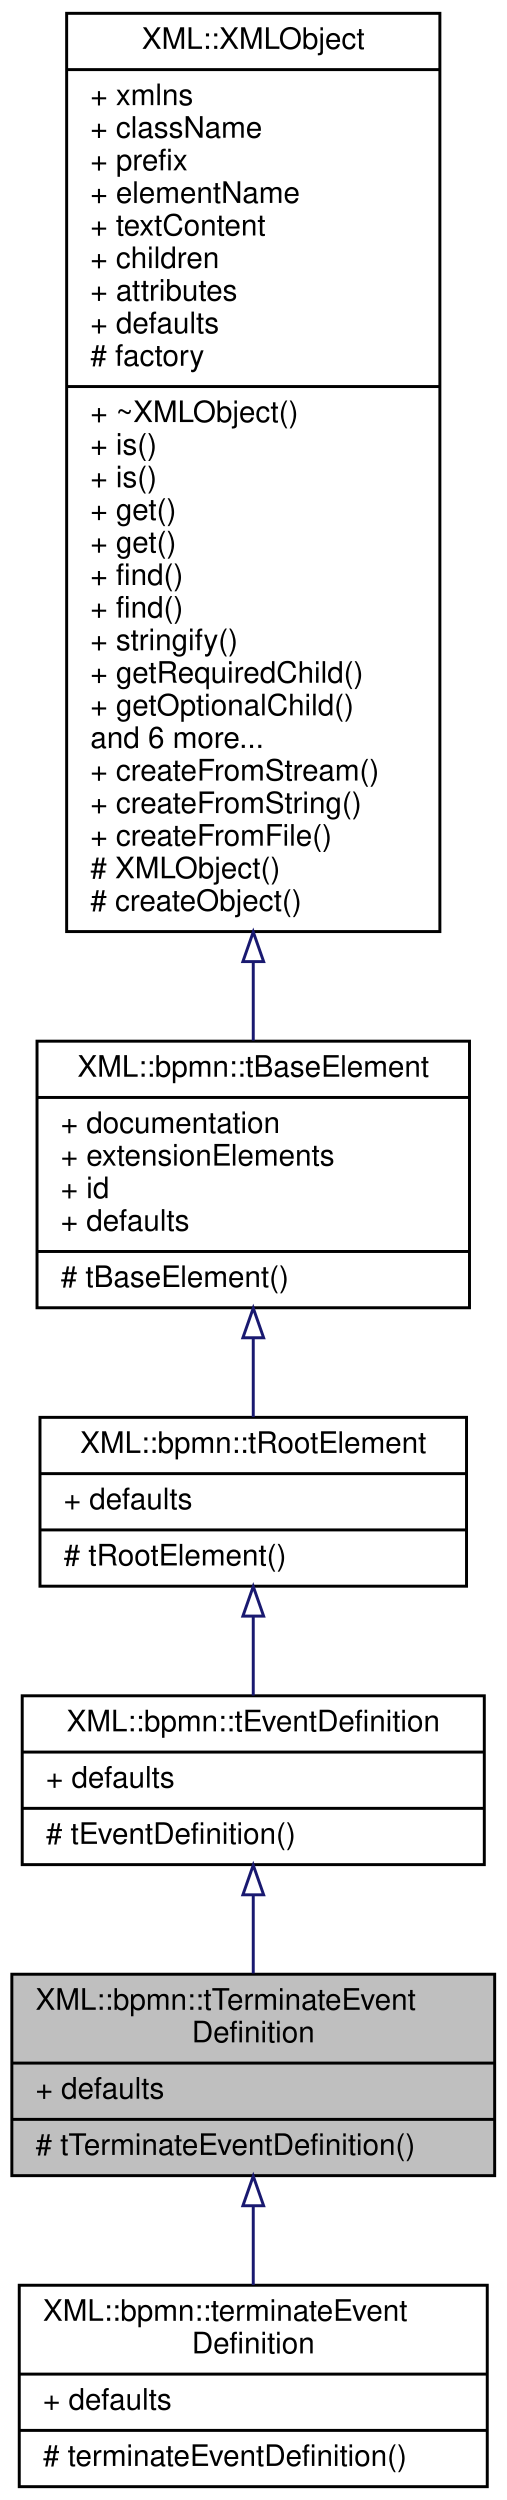
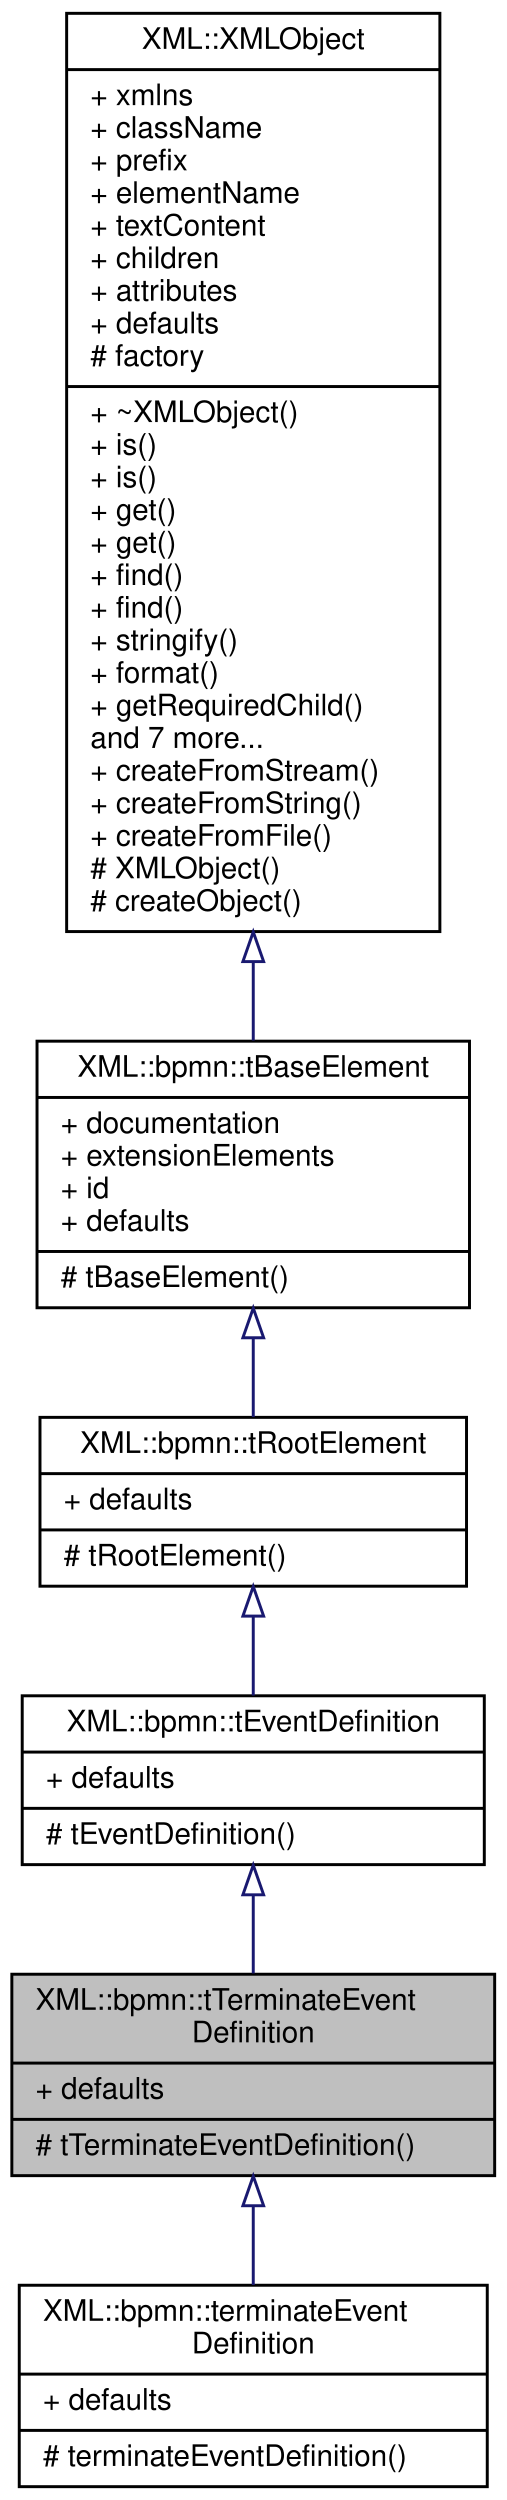
<svg xmlns="http://www.w3.org/2000/svg" xmlns:xlink="http://www.w3.org/1999/xlink" width="171pt" height="844pt" viewBox="0.00 0.00 171.00 844.00">
  <g id="graph0" class="graph" transform="scale(1 1) rotate(0) translate(4 840)">
    <g id="node1" class="node">
      <g id="a_node1">
        <a xlink:title=" ">
          <polygon fill="#bfbfbf" stroke="black" points="0,-105.5 0,-173.5 163,-173.5 163,-105.5 0,-105.5" />
          <text text-anchor="start" x="8" y="-161.5" font-family="Helvetica,sans-Serif" font-size="10.00">XML::bpmn::tTerminateEvent</text>
          <text text-anchor="middle" x="81.5" y="-150.5" font-family="Helvetica,sans-Serif" font-size="10.00">Definition</text>
          <polyline fill="none" stroke="black" points="0,-143.5 163,-143.5 " />
          <text text-anchor="start" x="8" y="-131.5" font-family="Helvetica,sans-Serif" font-size="10.00">+ defaults</text>
          <polyline fill="none" stroke="black" points="0,-124.5 163,-124.5 " />
          <text text-anchor="start" x="8" y="-112.5" font-family="Helvetica,sans-Serif" font-size="10.00"># tTerminateEventDefinition()</text>
        </a>
      </g>
    </g>
    <g id="node6" class="node">
      <g id="a_node6">
        <a xlink:href="classXML_1_1bpmn_1_1terminateEventDefinition.html" target="_top" xlink:title=" ">
          <polygon fill="none" stroke="black" points="2.5,-0.5 2.5,-68.5 160.5,-68.5 160.5,-0.5 2.5,-0.5" />
          <text text-anchor="start" x="10.5" y="-56.5" font-family="Helvetica,sans-Serif" font-size="10.00">XML::bpmn::terminateEvent</text>
          <text text-anchor="middle" x="81.5" y="-45.5" font-family="Helvetica,sans-Serif" font-size="10.00">Definition</text>
          <polyline fill="none" stroke="black" points="2.5,-38.5 160.5,-38.5 " />
          <text text-anchor="start" x="10.5" y="-26.5" font-family="Helvetica,sans-Serif" font-size="10.00">+ defaults</text>
          <polyline fill="none" stroke="black" points="2.5,-19.5 160.5,-19.5 " />
          <text text-anchor="start" x="10.5" y="-7.5" font-family="Helvetica,sans-Serif" font-size="10.00"># terminateEventDefinition()</text>
        </a>
      </g>
    </g>
    <g id="edge5" class="edge">
      <path fill="none" stroke="midnightblue" d="M81.5,-95.14C81.5,-86.26 81.5,-77.04 81.5,-68.59" />
      <polygon fill="none" stroke="midnightblue" points="78,-95.34 81.5,-105.34 85,-95.34 78,-95.34" />
    </g>
    <g id="node2" class="node">
      <g id="a_node2">
        <a xlink:href="classXML_1_1bpmn_1_1tEventDefinition.html" target="_top" xlink:title=" ">
          <polygon fill="none" stroke="black" points="3.5,-210.5 3.5,-267.5 159.5,-267.5 159.5,-210.5 3.5,-210.5" />
          <text text-anchor="middle" x="81.5" y="-255.5" font-family="Helvetica,sans-Serif" font-size="10.00">XML::bpmn::tEventDefinition</text>
          <polyline fill="none" stroke="black" points="3.5,-248.5 159.5,-248.5 " />
          <text text-anchor="start" x="11.5" y="-236.5" font-family="Helvetica,sans-Serif" font-size="10.00">+ defaults</text>
          <polyline fill="none" stroke="black" points="3.5,-229.5 159.5,-229.5 " />
          <text text-anchor="start" x="11.5" y="-217.5" font-family="Helvetica,sans-Serif" font-size="10.00"># tEventDefinition()</text>
        </a>
      </g>
    </g>
    <g id="edge1" class="edge">
      <path fill="none" stroke="midnightblue" d="M81.5,-200.06C81.5,-191.39 81.5,-182.24 81.5,-173.79" />
      <polygon fill="none" stroke="midnightblue" points="78,-200.32 81.5,-210.32 85,-200.32 78,-200.32" />
    </g>
    <g id="node3" class="node">
      <g id="a_node3">
        <a xlink:href="classXML_1_1bpmn_1_1tRootElement.html" target="_top" xlink:title=" ">
          <polygon fill="none" stroke="black" points="9.5,-304.5 9.5,-361.5 153.5,-361.5 153.5,-304.5 9.5,-304.5" />
          <text text-anchor="middle" x="81.5" y="-349.5" font-family="Helvetica,sans-Serif" font-size="10.00">XML::bpmn::tRootElement</text>
          <polyline fill="none" stroke="black" points="9.5,-342.5 153.5,-342.5 " />
          <text text-anchor="start" x="17.5" y="-330.5" font-family="Helvetica,sans-Serif" font-size="10.00">+ defaults</text>
          <polyline fill="none" stroke="black" points="9.5,-323.5 153.5,-323.5 " />
          <text text-anchor="start" x="17.5" y="-311.5" font-family="Helvetica,sans-Serif" font-size="10.00"># tRootElement()</text>
        </a>
      </g>
    </g>
    <g id="edge2" class="edge">
      <path fill="none" stroke="midnightblue" d="M81.5,-294.21C81.5,-285.29 81.5,-275.95 81.5,-267.58" />
      <polygon fill="none" stroke="midnightblue" points="78,-294.4 81.5,-304.4 85,-294.4 78,-294.4" />
    </g>
    <g id="node4" class="node">
      <g id="a_node4">
        <a xlink:href="classXML_1_1bpmn_1_1tBaseElement.html" target="_top" xlink:title=" ">
          <polygon fill="none" stroke="black" points="8.5,-398.5 8.5,-488.5 154.5,-488.5 154.5,-398.5 8.5,-398.5" />
          <text text-anchor="middle" x="81.5" y="-476.5" font-family="Helvetica,sans-Serif" font-size="10.00">XML::bpmn::tBaseElement</text>
          <polyline fill="none" stroke="black" points="8.5,-469.5 154.5,-469.5 " />
          <text text-anchor="start" x="16.5" y="-457.5" font-family="Helvetica,sans-Serif" font-size="10.00">+ documentation</text>
          <text text-anchor="start" x="16.5" y="-446.5" font-family="Helvetica,sans-Serif" font-size="10.00">+ extensionElements</text>
          <text text-anchor="start" x="16.5" y="-435.5" font-family="Helvetica,sans-Serif" font-size="10.00">+ id</text>
          <text text-anchor="start" x="16.5" y="-424.5" font-family="Helvetica,sans-Serif" font-size="10.00">+ defaults</text>
          <polyline fill="none" stroke="black" points="8.5,-417.5 154.5,-417.5 " />
          <text text-anchor="start" x="16.5" y="-405.5" font-family="Helvetica,sans-Serif" font-size="10.00"># tBaseElement()</text>
        </a>
      </g>
    </g>
    <g id="edge3" class="edge">
      <path fill="none" stroke="midnightblue" d="M81.5,-388.35C81.5,-379.07 81.5,-369.79 81.5,-361.59" />
      <polygon fill="none" stroke="midnightblue" points="78,-388.37 81.5,-398.37 85,-388.37 78,-388.37" />
    </g>
    <g id="node5" class="node">
      <g id="a_node5">
        <a xlink:href="classXML_1_1XMLObject.html" target="_top" xlink:title="A class representing a node in an XML-tree.">
          <polygon fill="none" stroke="black" points="18.5,-525.5 18.5,-835.5 144.5,-835.5 144.5,-525.5 18.5,-525.5" />
          <text text-anchor="middle" x="81.5" y="-823.5" font-family="Helvetica,sans-Serif" font-size="10.00">XML::XMLObject</text>
          <polyline fill="none" stroke="black" points="18.5,-816.5 144.5,-816.5 " />
          <text text-anchor="start" x="26.5" y="-804.5" font-family="Helvetica,sans-Serif" font-size="10.00">+ xmlns</text>
          <text text-anchor="start" x="26.5" y="-793.5" font-family="Helvetica,sans-Serif" font-size="10.00">+ className</text>
          <text text-anchor="start" x="26.5" y="-782.5" font-family="Helvetica,sans-Serif" font-size="10.00">+ prefix</text>
          <text text-anchor="start" x="26.5" y="-771.5" font-family="Helvetica,sans-Serif" font-size="10.00">+ elementName</text>
          <text text-anchor="start" x="26.5" y="-760.5" font-family="Helvetica,sans-Serif" font-size="10.00">+ textContent</text>
          <text text-anchor="start" x="26.5" y="-749.5" font-family="Helvetica,sans-Serif" font-size="10.00">+ children</text>
          <text text-anchor="start" x="26.5" y="-738.5" font-family="Helvetica,sans-Serif" font-size="10.00">+ attributes</text>
          <text text-anchor="start" x="26.5" y="-727.5" font-family="Helvetica,sans-Serif" font-size="10.00">+ defaults</text>
          <text text-anchor="start" x="26.5" y="-716.5" font-family="Helvetica,sans-Serif" font-size="10.00"># factory</text>
          <polyline fill="none" stroke="black" points="18.5,-709.5 144.5,-709.5 " />
          <text text-anchor="start" x="26.5" y="-697.5" font-family="Helvetica,sans-Serif" font-size="10.00">+ ~XMLObject()</text>
          <text text-anchor="start" x="26.5" y="-686.5" font-family="Helvetica,sans-Serif" font-size="10.00">+ is()</text>
          <text text-anchor="start" x="26.5" y="-675.5" font-family="Helvetica,sans-Serif" font-size="10.00">+ is()</text>
          <text text-anchor="start" x="26.5" y="-664.5" font-family="Helvetica,sans-Serif" font-size="10.00">+ get()</text>
          <text text-anchor="start" x="26.5" y="-653.5" font-family="Helvetica,sans-Serif" font-size="10.00">+ get()</text>
          <text text-anchor="start" x="26.5" y="-642.5" font-family="Helvetica,sans-Serif" font-size="10.00">+ find()</text>
          <text text-anchor="start" x="26.5" y="-631.5" font-family="Helvetica,sans-Serif" font-size="10.00">+ find()</text>
          <text text-anchor="start" x="26.5" y="-620.5" font-family="Helvetica,sans-Serif" font-size="10.00">+ stringify()</text>
-           <text text-anchor="start" x="26.5" y="-609.5" font-family="Helvetica,sans-Serif" font-size="10.00">+ getRequiredChild()</text>
-           <text text-anchor="start" x="26.5" y="-598.5" font-family="Helvetica,sans-Serif" font-size="10.00">+ getOptionalChild()</text>
-           <text text-anchor="start" x="26.5" y="-587.5" font-family="Helvetica,sans-Serif" font-size="10.00">and 6 more...</text>
+           <text text-anchor="start" x="26.5" y="-609.5" font-family="Helvetica,sans-Serif" font-size="10.00">+ format()</text>
+           <text text-anchor="start" x="26.5" y="-598.5" font-family="Helvetica,sans-Serif" font-size="10.00">+ getRequiredChild()</text>
+           <text text-anchor="start" x="26.5" y="-587.5" font-family="Helvetica,sans-Serif" font-size="10.00">and 7 more...</text>
          <text text-anchor="start" x="26.5" y="-576.5" font-family="Helvetica,sans-Serif" font-size="10.00">+ createFromStream()</text>
          <text text-anchor="start" x="26.5" y="-565.5" font-family="Helvetica,sans-Serif" font-size="10.00">+ createFromString()</text>
          <text text-anchor="start" x="26.5" y="-554.5" font-family="Helvetica,sans-Serif" font-size="10.00">+ createFromFile()</text>
          <text text-anchor="start" x="26.5" y="-543.5" font-family="Helvetica,sans-Serif" font-size="10.00"># XMLObject()</text>
          <text text-anchor="start" x="26.5" y="-532.5" font-family="Helvetica,sans-Serif" font-size="10.00"># createObject()</text>
        </a>
      </g>
    </g>
    <g id="edge4" class="edge">
      <path fill="none" stroke="midnightblue" d="M81.5,-515.35C81.5,-505.89 81.5,-496.91 81.5,-488.72" />
      <polygon fill="none" stroke="midnightblue" points="78,-515.37 81.5,-525.37 85,-515.37 78,-515.37" />
    </g>
  </g>
</svg>
